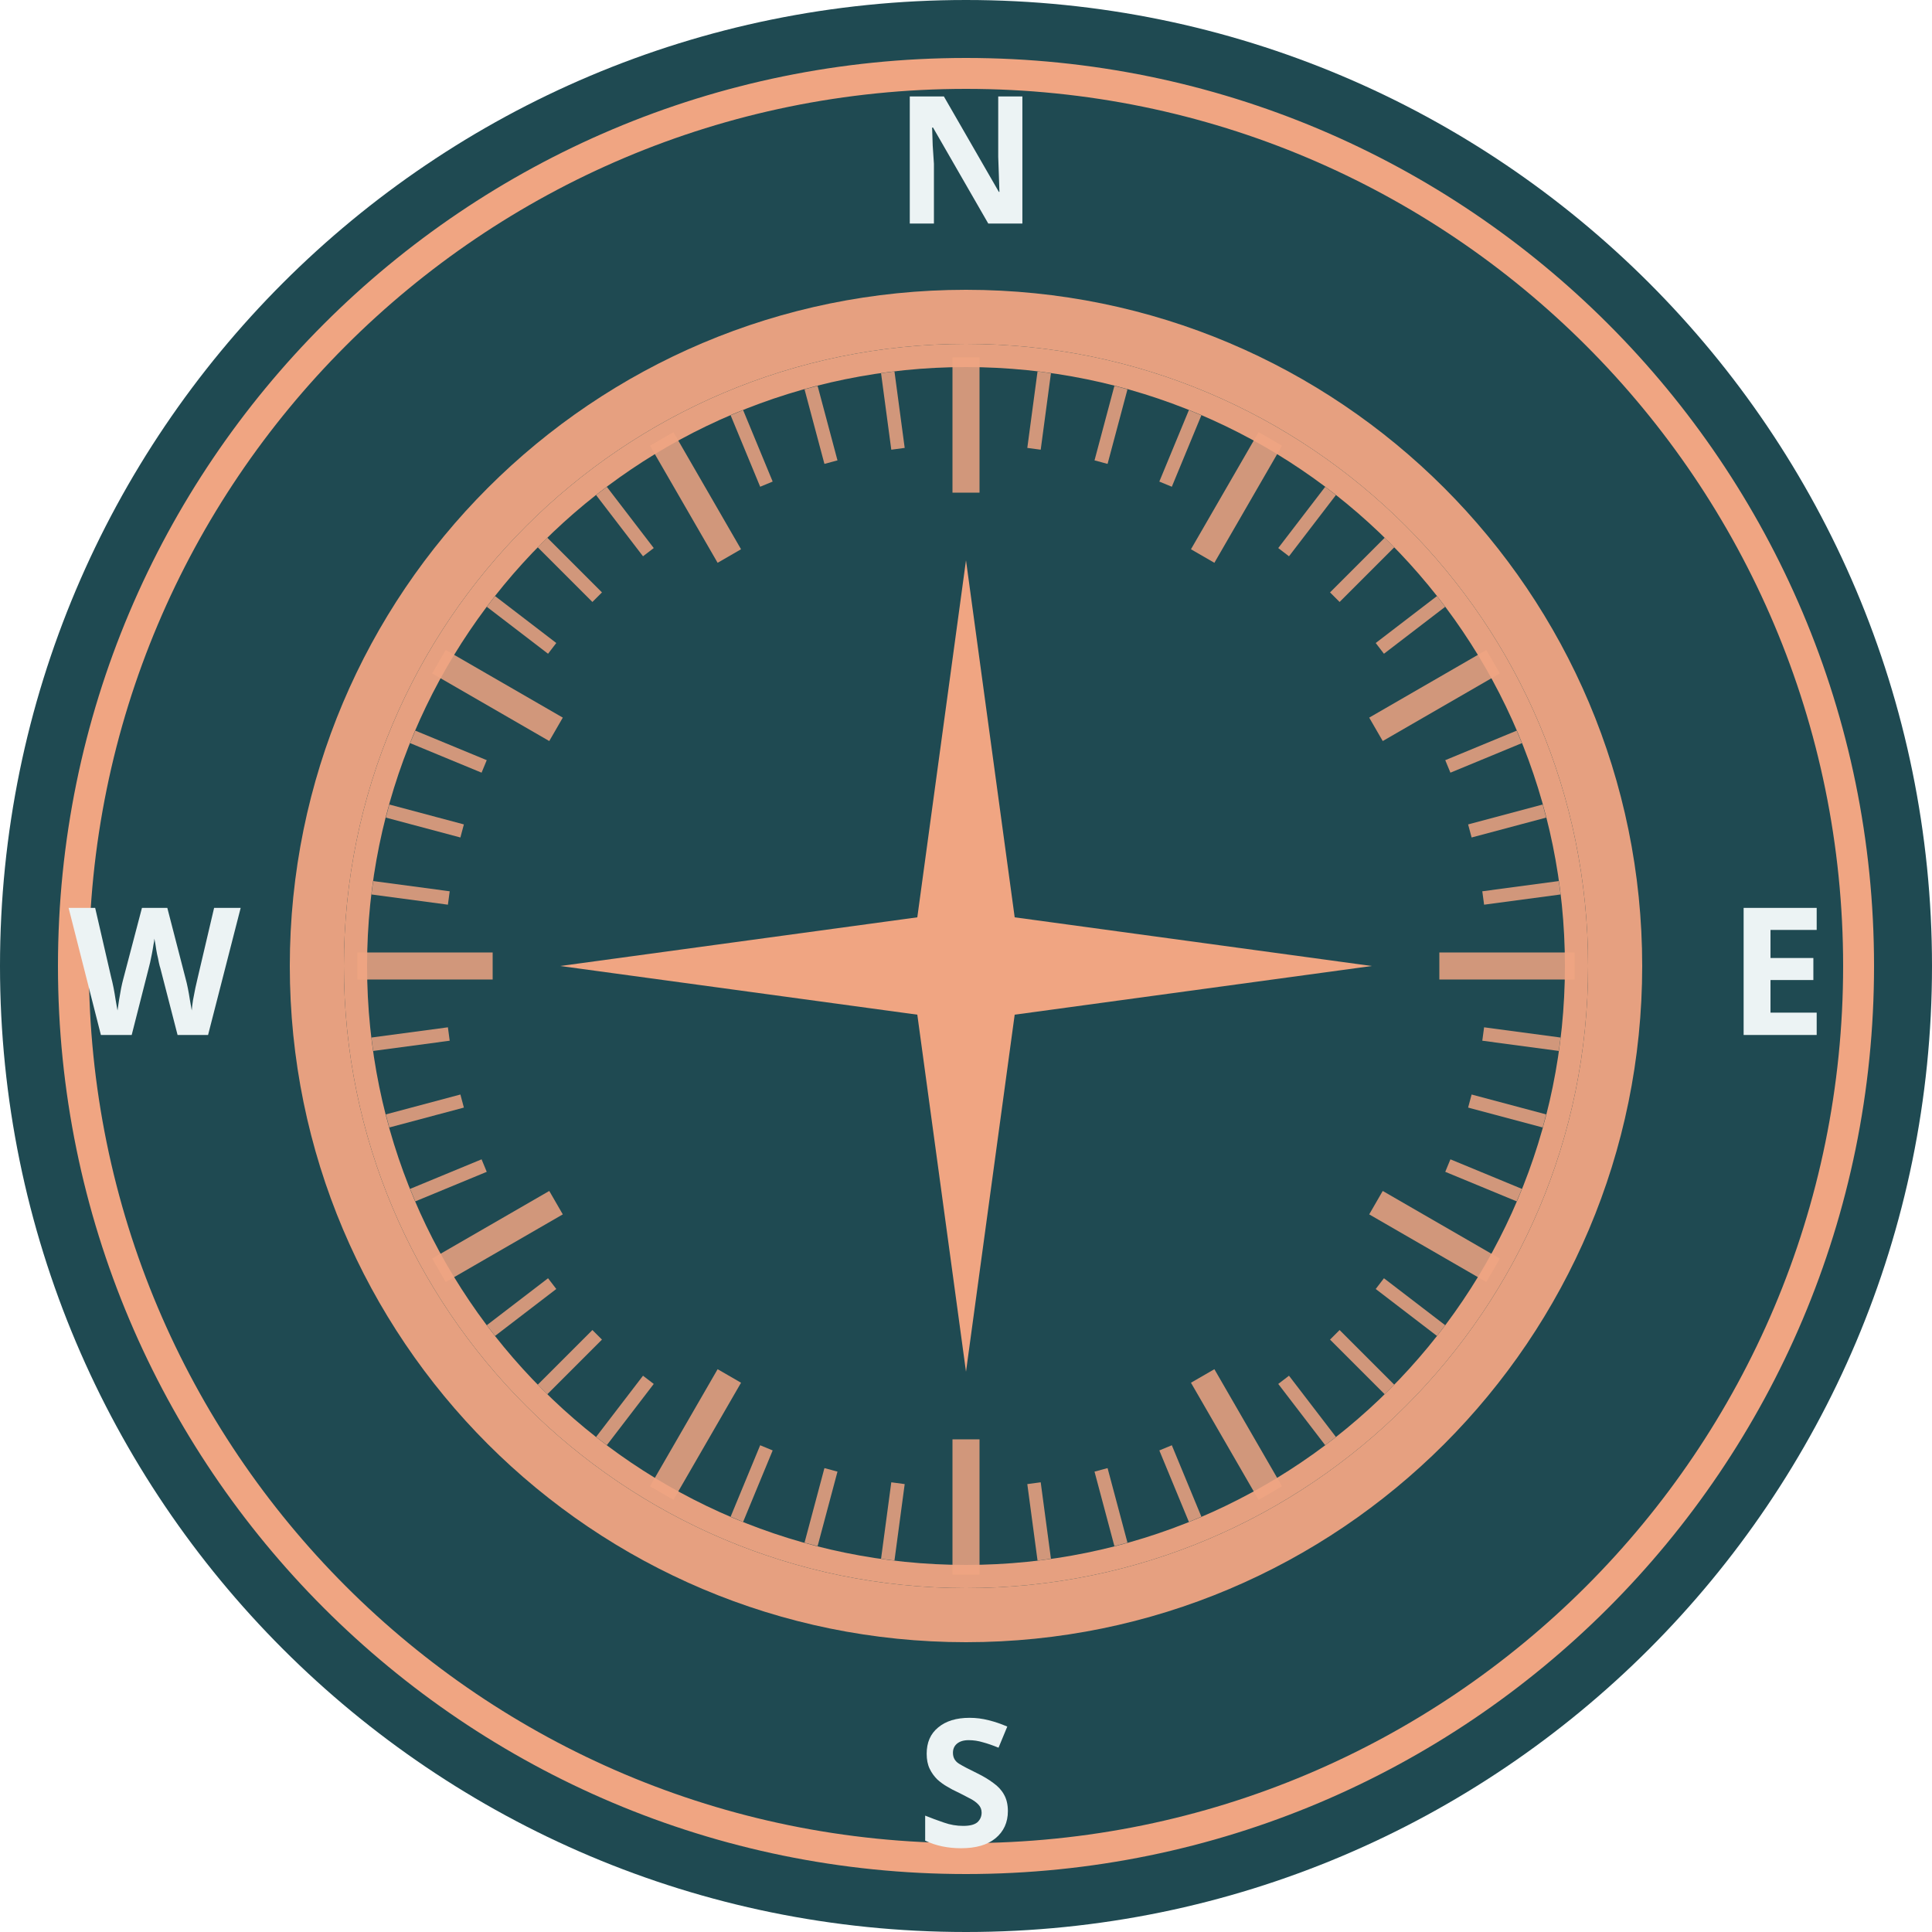
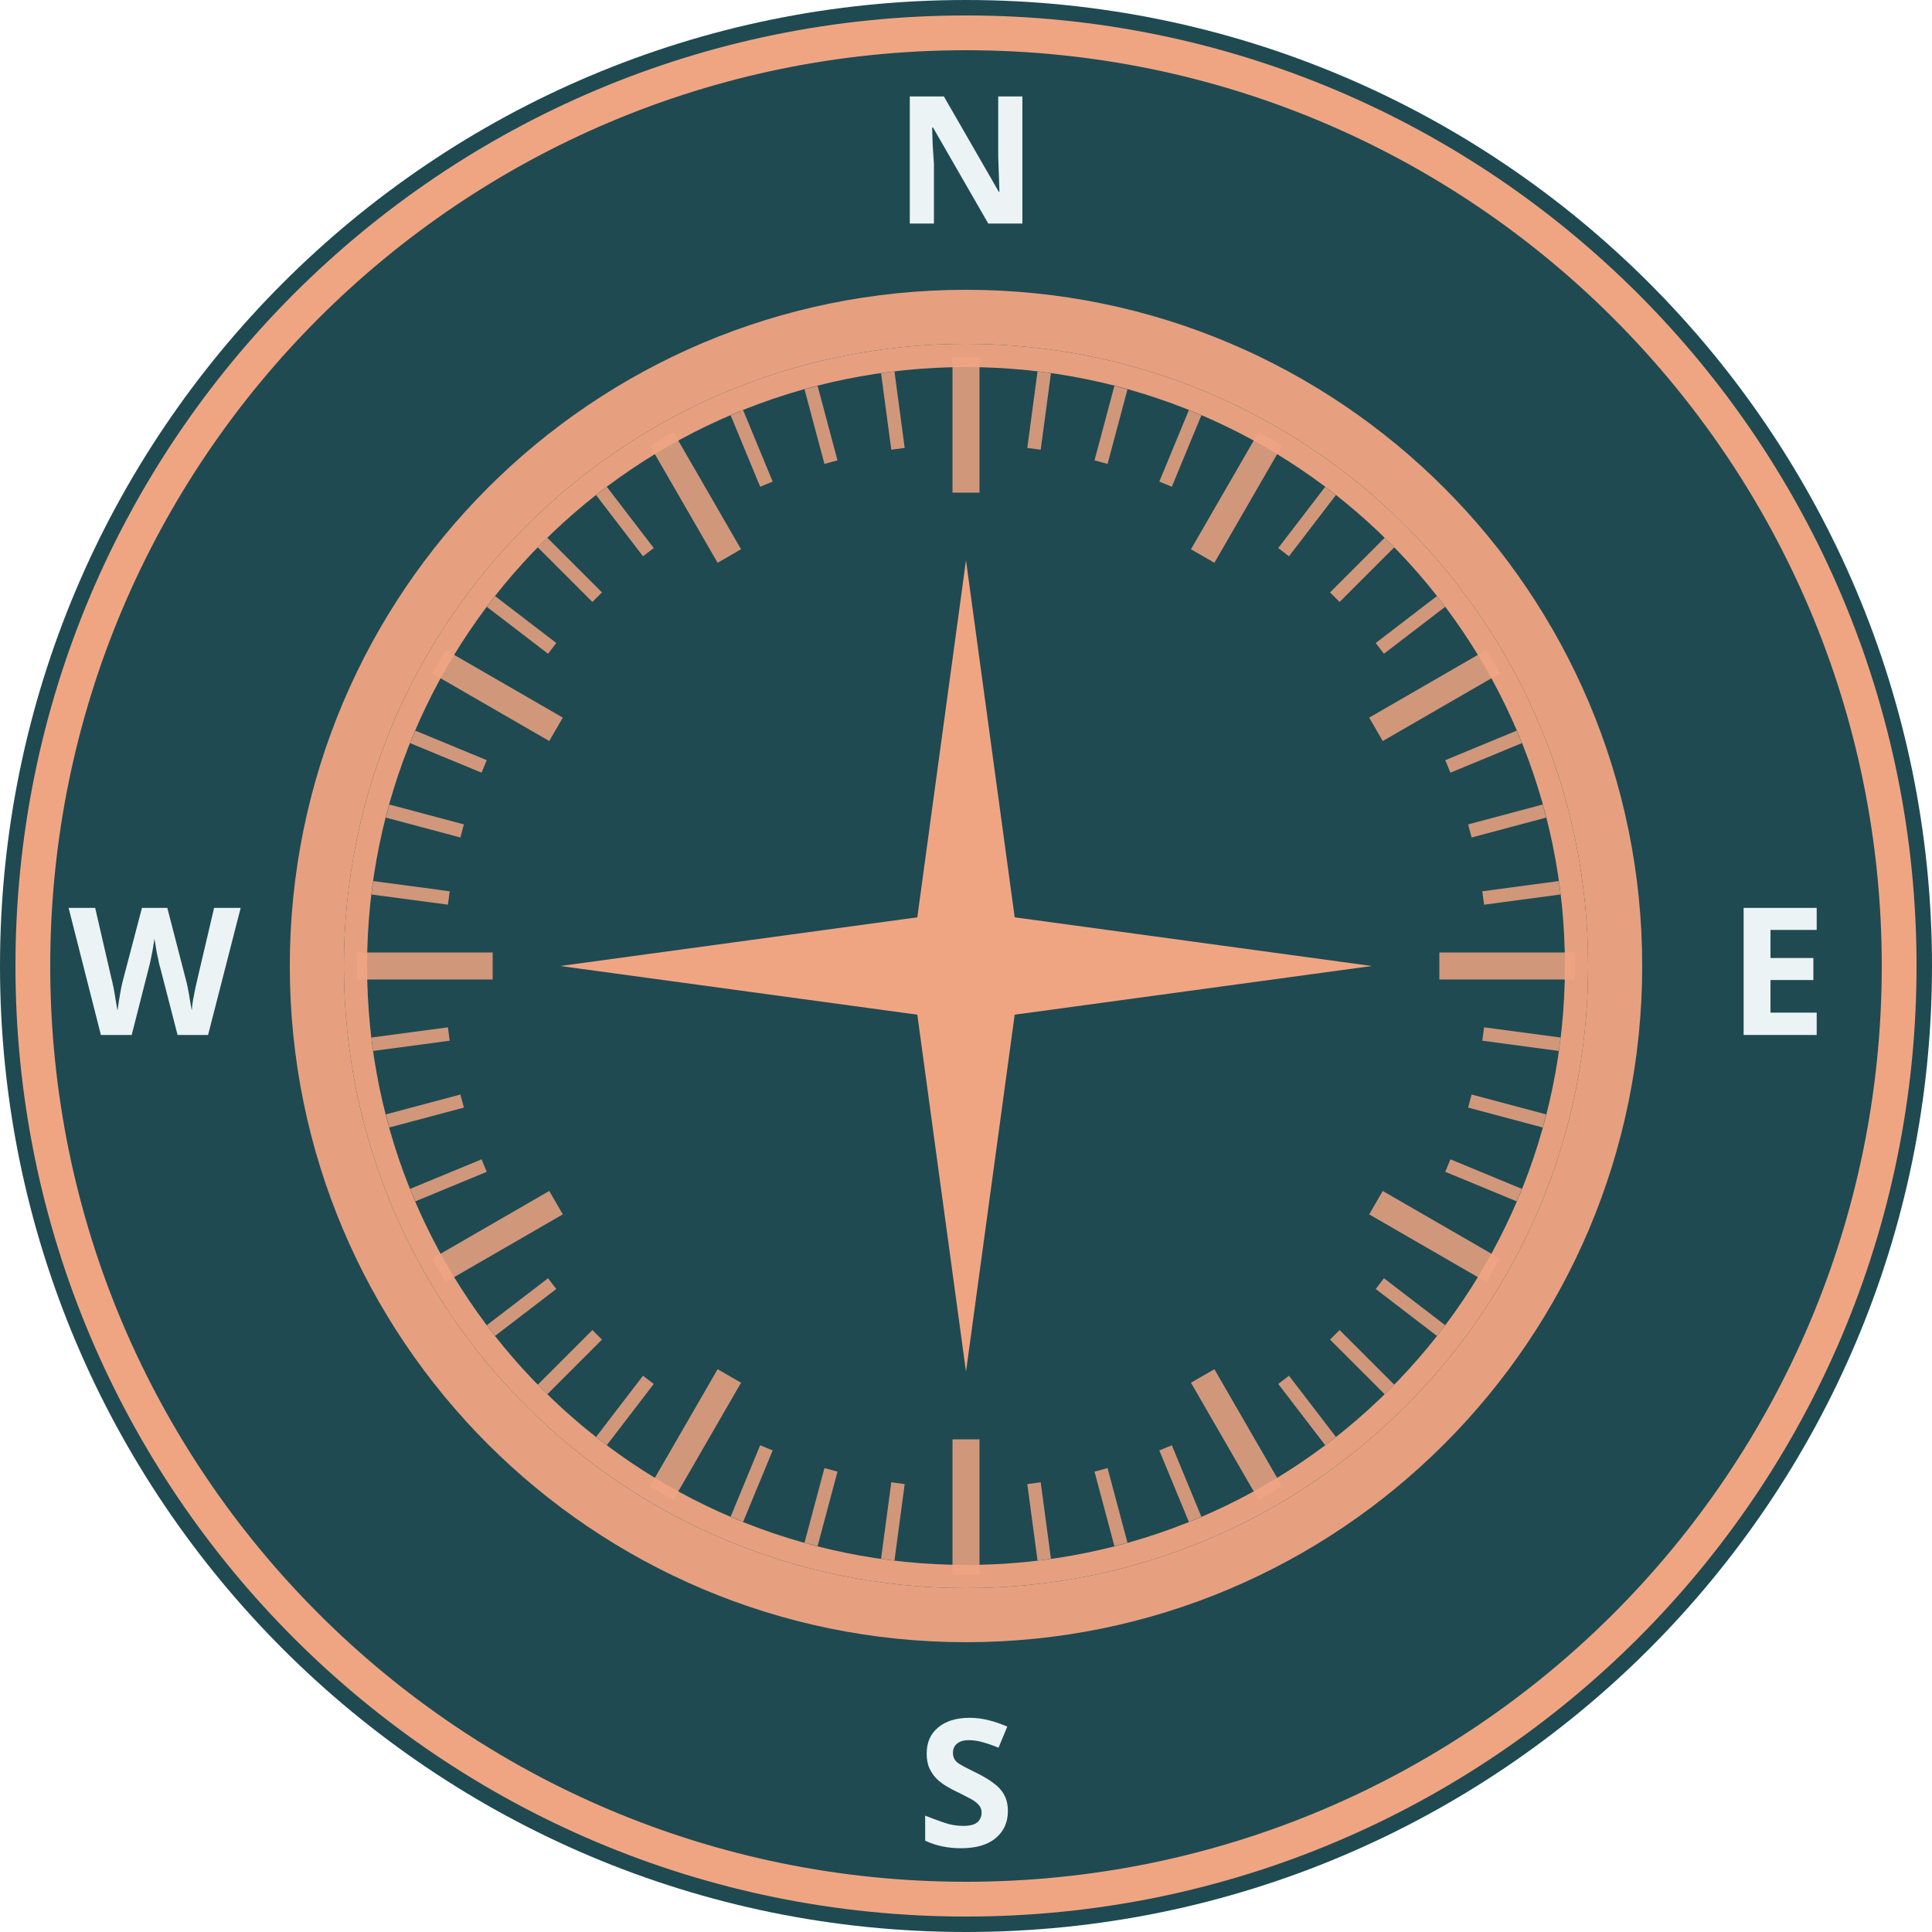
<svg xmlns="http://www.w3.org/2000/svg" viewBox="0 0 100 100" role="img" aria-label="Driftibo compass-star seal">
  <circle cx="50" cy="50" r="50" fill="#1F4A52" />
-   <circle cx="50" cy="50" r="46.2" fill="none" stroke="#F0A582" stroke-width="1.6" />
+   <circle cx="50" cy="50" r="48.3" fill="none" stroke="#F0A582" stroke-width="1.8" />
  <g stroke="#F0A582" fill="none" opacity="0.95">
    <circle cx="50" cy="50" r="33.6" stroke-width="2.8" />
    <circle cx="50" cy="50" r="31.6" stroke-width="1.2" />
  </g>
  <g stroke="#F0A582" stroke-linecap="butt" fill="none" opacity="0.85">
    <line x1="50" y1="23" x2="50" y2="19" stroke-width="0.7" />
    <line x1="53.52" y1="23.23" x2="54.05" y2="19.27" stroke-width="0.7" />
    <line x1="56.99" y1="23.92" x2="58.02" y2="20.06" stroke-width="0.7" />
    <line x1="60.33" y1="25.06" x2="61.86" y2="21.36" stroke-width="0.7" />
    <line x1="63.5" y1="26.62" x2="65.5" y2="23.15" stroke-width="0.7" />
    <line x1="66.44" y1="28.58" x2="68.87" y2="25.41" stroke-width="0.7" />
    <line x1="69.09" y1="30.91" x2="71.92" y2="28.08" stroke-width="0.7" />
    <line x1="71.42" y1="33.56" x2="74.59" y2="31.13" stroke-width="0.7" />
    <line x1="73.38" y1="36.5" x2="76.85" y2="34.5" stroke-width="0.7" />
    <line x1="74.94" y1="39.67" x2="78.64" y2="38.14" stroke-width="0.7" />
    <line x1="76.08" y1="43.01" x2="79.94" y2="41.98" stroke-width="0.7" />
    <line x1="76.77" y1="46.48" x2="80.73" y2="45.95" stroke-width="0.7" />
    <line x1="77" y1="50" x2="81" y2="50" stroke-width="0.7" />
    <line x1="76.77" y1="53.52" x2="80.73" y2="54.05" stroke-width="0.7" />
    <line x1="76.08" y1="56.99" x2="79.94" y2="58.02" stroke-width="0.7" />
    <line x1="74.94" y1="60.33" x2="78.64" y2="61.86" stroke-width="0.7" />
    <line x1="73.38" y1="63.5" x2="76.85" y2="65.5" stroke-width="0.7" />
    <line x1="71.42" y1="66.44" x2="74.59" y2="68.87" stroke-width="0.7" />
    <line x1="69.09" y1="69.09" x2="71.92" y2="71.92" stroke-width="0.7" />
    <line x1="66.44" y1="71.42" x2="68.87" y2="74.59" stroke-width="0.7" />
    <line x1="63.5" y1="73.38" x2="65.5" y2="76.85" stroke-width="0.7" />
    <line x1="60.33" y1="74.94" x2="61.86" y2="78.64" stroke-width="0.7" />
    <line x1="56.99" y1="76.08" x2="58.02" y2="79.94" stroke-width="0.7" />
    <line x1="53.52" y1="76.77" x2="54.05" y2="80.73" stroke-width="0.7" />
    <line x1="50" y1="77" x2="50" y2="81" stroke-width="0.7" />
    <line x1="46.48" y1="76.77" x2="45.95" y2="80.73" stroke-width="0.7" />
    <line x1="43.01" y1="76.08" x2="41.98" y2="79.94" stroke-width="0.7" />
    <line x1="39.67" y1="74.94" x2="38.14" y2="78.64" stroke-width="0.7" />
    <line x1="36.5" y1="73.38" x2="34.5" y2="76.85" stroke-width="0.7" />
    <line x1="33.56" y1="71.42" x2="31.13" y2="74.59" stroke-width="0.7" />
    <line x1="30.91" y1="69.09" x2="28.08" y2="71.92" stroke-width="0.7" />
    <line x1="28.58" y1="66.44" x2="25.41" y2="68.87" stroke-width="0.7" />
    <line x1="26.62" y1="63.5" x2="23.15" y2="65.5" stroke-width="0.7" />
    <line x1="25.06" y1="60.33" x2="21.36" y2="61.86" stroke-width="0.7" />
    <line x1="23.92" y1="56.99" x2="20.06" y2="58.02" stroke-width="0.7" />
    <line x1="23.23" y1="53.52" x2="19.27" y2="54.05" stroke-width="0.7" />
    <line x1="23" y1="50" x2="19" y2="50" stroke-width="0.7" />
    <line x1="23.23" y1="46.48" x2="19.27" y2="45.95" stroke-width="0.7" />
    <line x1="23.92" y1="43.01" x2="20.06" y2="41.98" stroke-width="0.7" />
    <line x1="25.06" y1="39.67" x2="21.36" y2="38.14" stroke-width="0.7" />
    <line x1="26.62" y1="36.5" x2="23.15" y2="34.5" stroke-width="0.7" />
    <line x1="28.58" y1="33.56" x2="25.41" y2="31.13" stroke-width="0.7" />
    <line x1="30.91" y1="30.91" x2="28.08" y2="28.08" stroke-width="0.7" />
    <line x1="33.56" y1="28.58" x2="31.13" y2="25.41" stroke-width="0.7" />
    <line x1="36.5" y1="26.62" x2="34.5" y2="23.15" stroke-width="0.7" />
    <line x1="39.67" y1="25.06" x2="38.14" y2="21.36" stroke-width="0.7" />
    <line x1="43.01" y1="23.92" x2="41.98" y2="20.06" stroke-width="0.7" />
    <line x1="46.48" y1="23.23" x2="45.95" y2="19.27" stroke-width="0.7" />
    <line x1="50" y1="25.5" x2="50" y2="18.5" stroke-width="1.4" />
    <line x1="62.25" y1="28.78" x2="65.75" y2="22.72" stroke-width="1.4" />
    <line x1="71.22" y1="37.75" x2="77.28" y2="34.25" stroke-width="1.4" />
    <line x1="74.5" y1="50" x2="81.5" y2="50" stroke-width="1.4" />
    <line x1="71.22" y1="62.25" x2="77.28" y2="65.75" stroke-width="1.4" />
    <line x1="62.25" y1="71.22" x2="65.75" y2="77.28" stroke-width="1.4" />
    <line x1="50" y1="74.5" x2="50" y2="81.5" stroke-width="1.4" />
    <line x1="37.75" y1="71.22" x2="34.25" y2="77.28" stroke-width="1.4" />
    <line x1="28.78" y1="62.25" x2="22.72" y2="65.75" stroke-width="1.4" />
    <line x1="25.5" y1="50" x2="18.5" y2="50" stroke-width="1.4" />
    <line x1="28.78" y1="37.75" x2="22.72" y2="34.25" stroke-width="1.4" />
    <line x1="37.75" y1="28.78" x2="34.25" y2="22.72" stroke-width="1.4" />
  </g>
  <polygon points="50,29 52.52,47.48 71,50 52.52,52.52 50,71 47.48,52.52 29,50 47.48,47.48" fill="#F0A582" />
  <g font-family="'Plus Jakarta Sans', sans-serif" font-weight="700" font-size="9.2" fill="#ECF3F4" text-anchor="middle" dominant-baseline="central">
    <text x="50" y="8">N</text>
    <text x="92" y="50">E</text>
    <text x="50" y="92">S</text>
    <text x="8" y="50">W</text>
  </g>
</svg>
